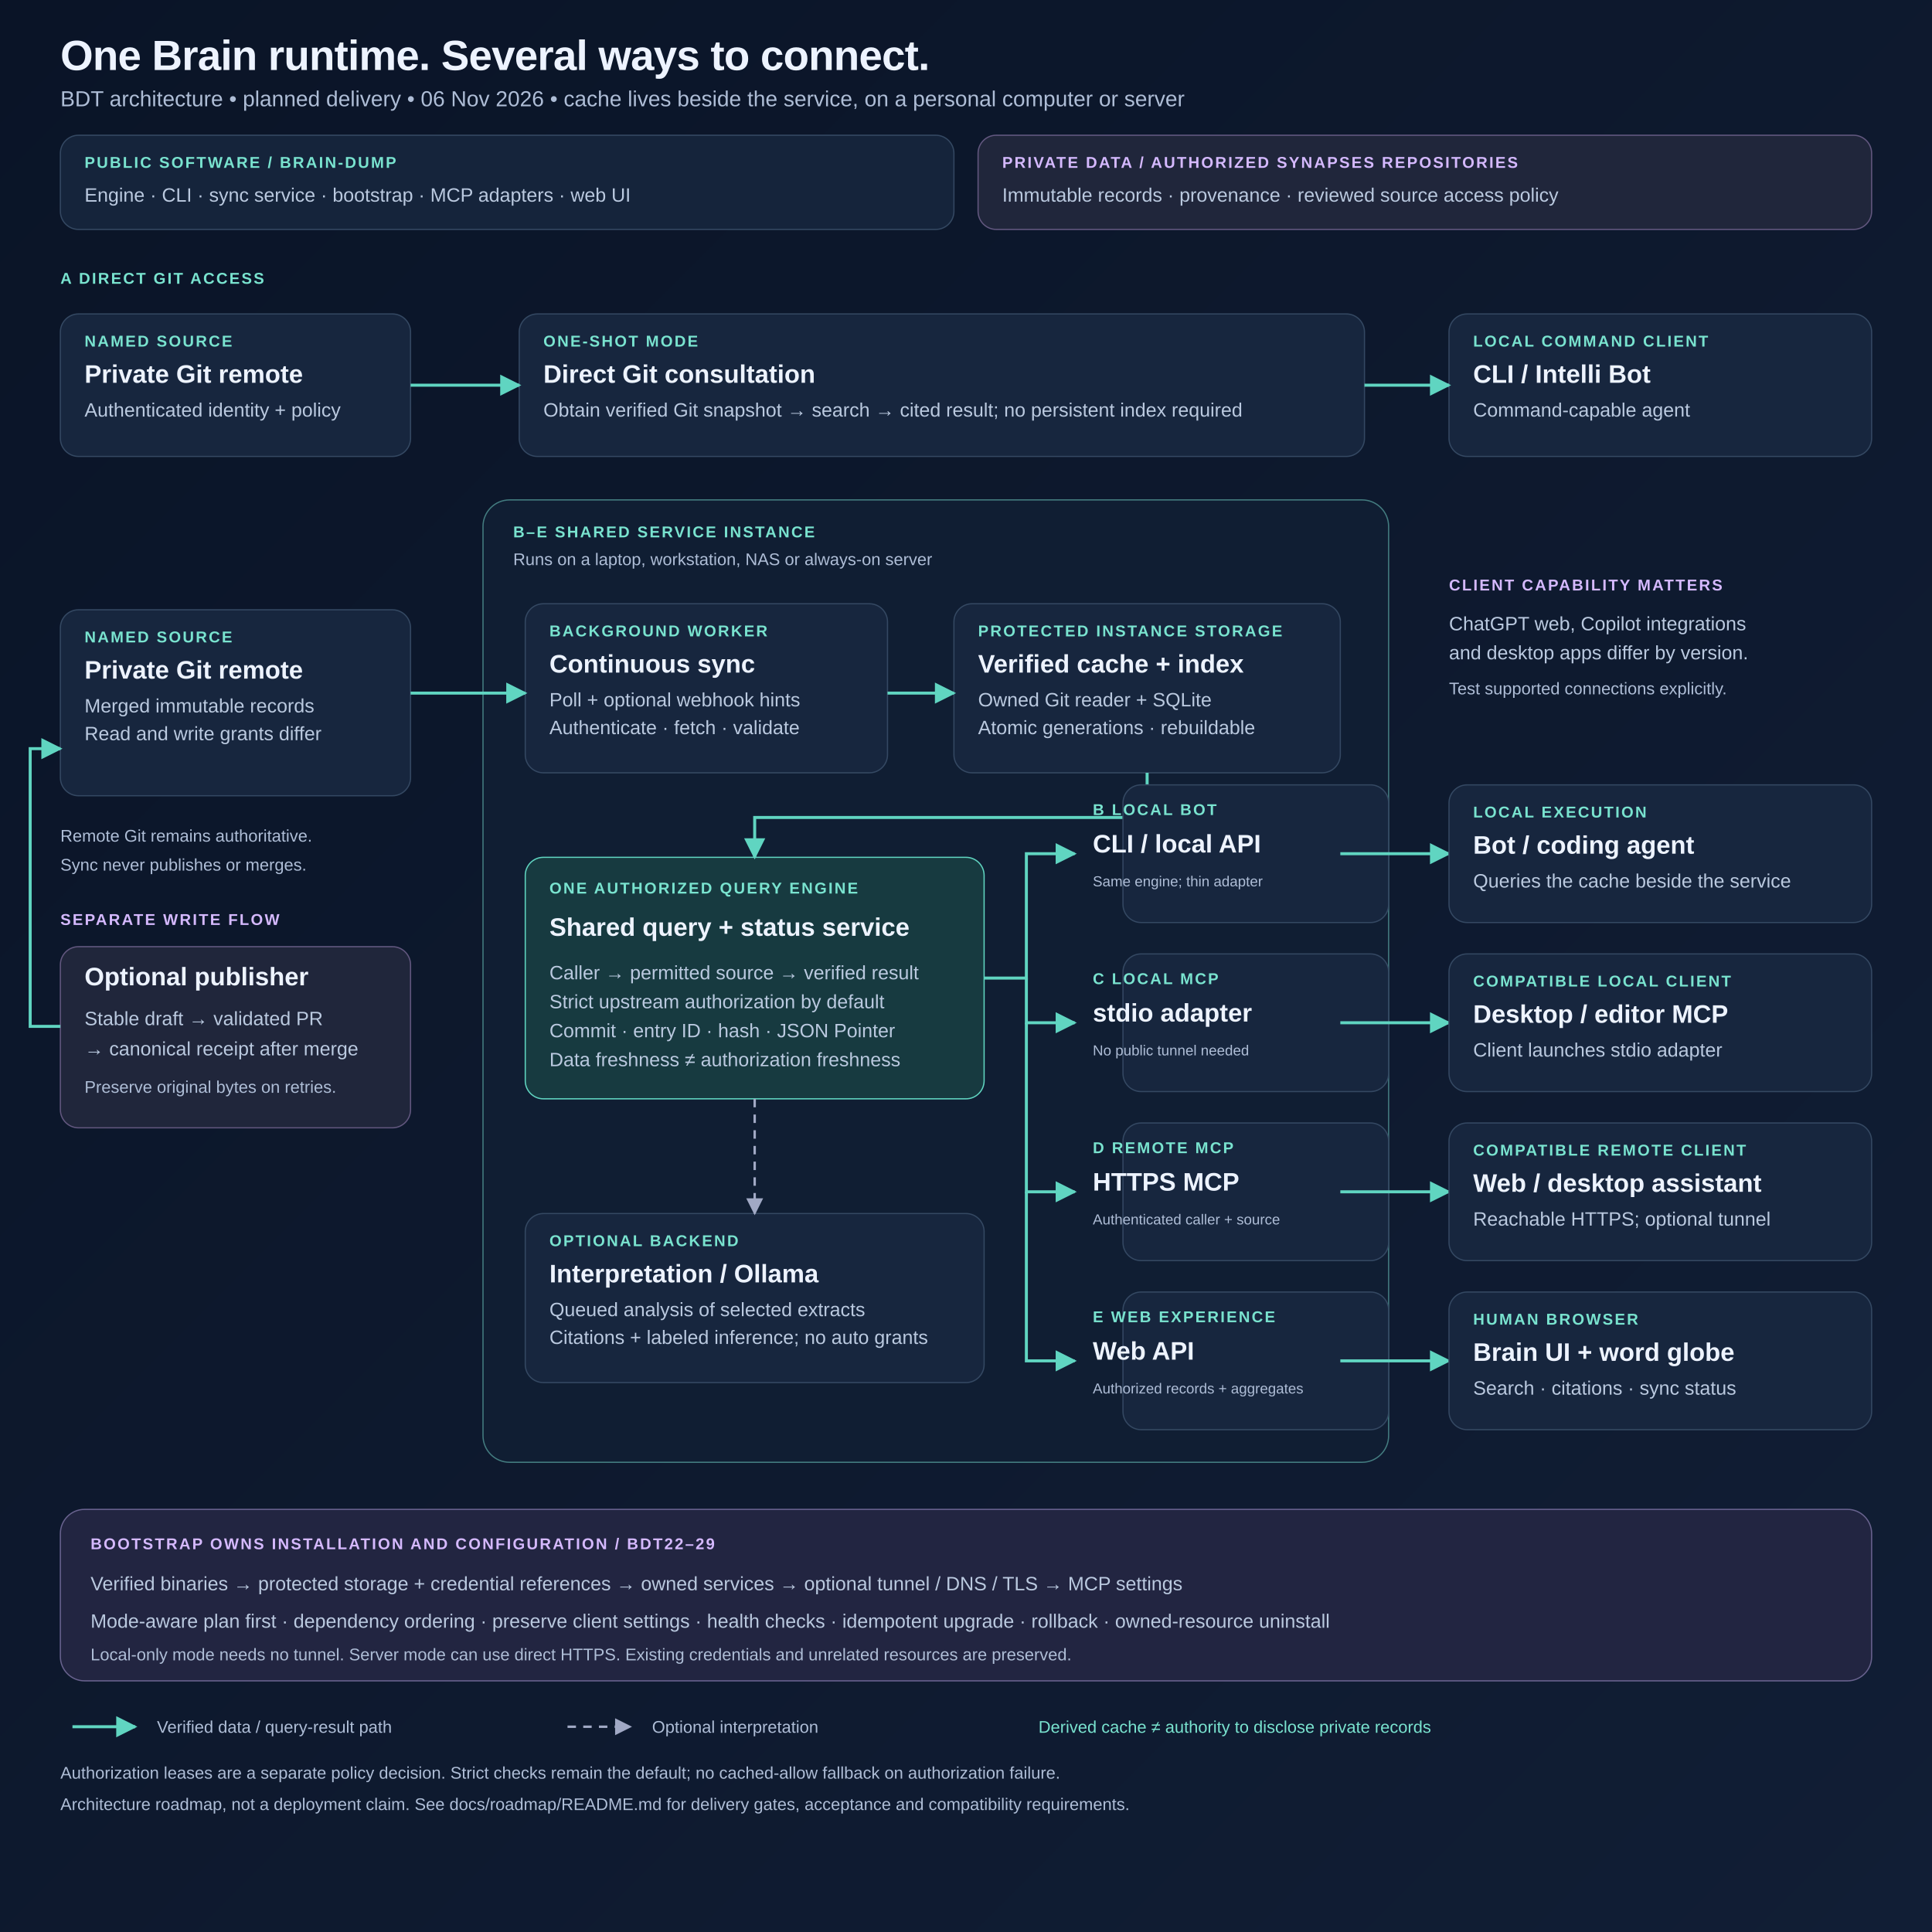
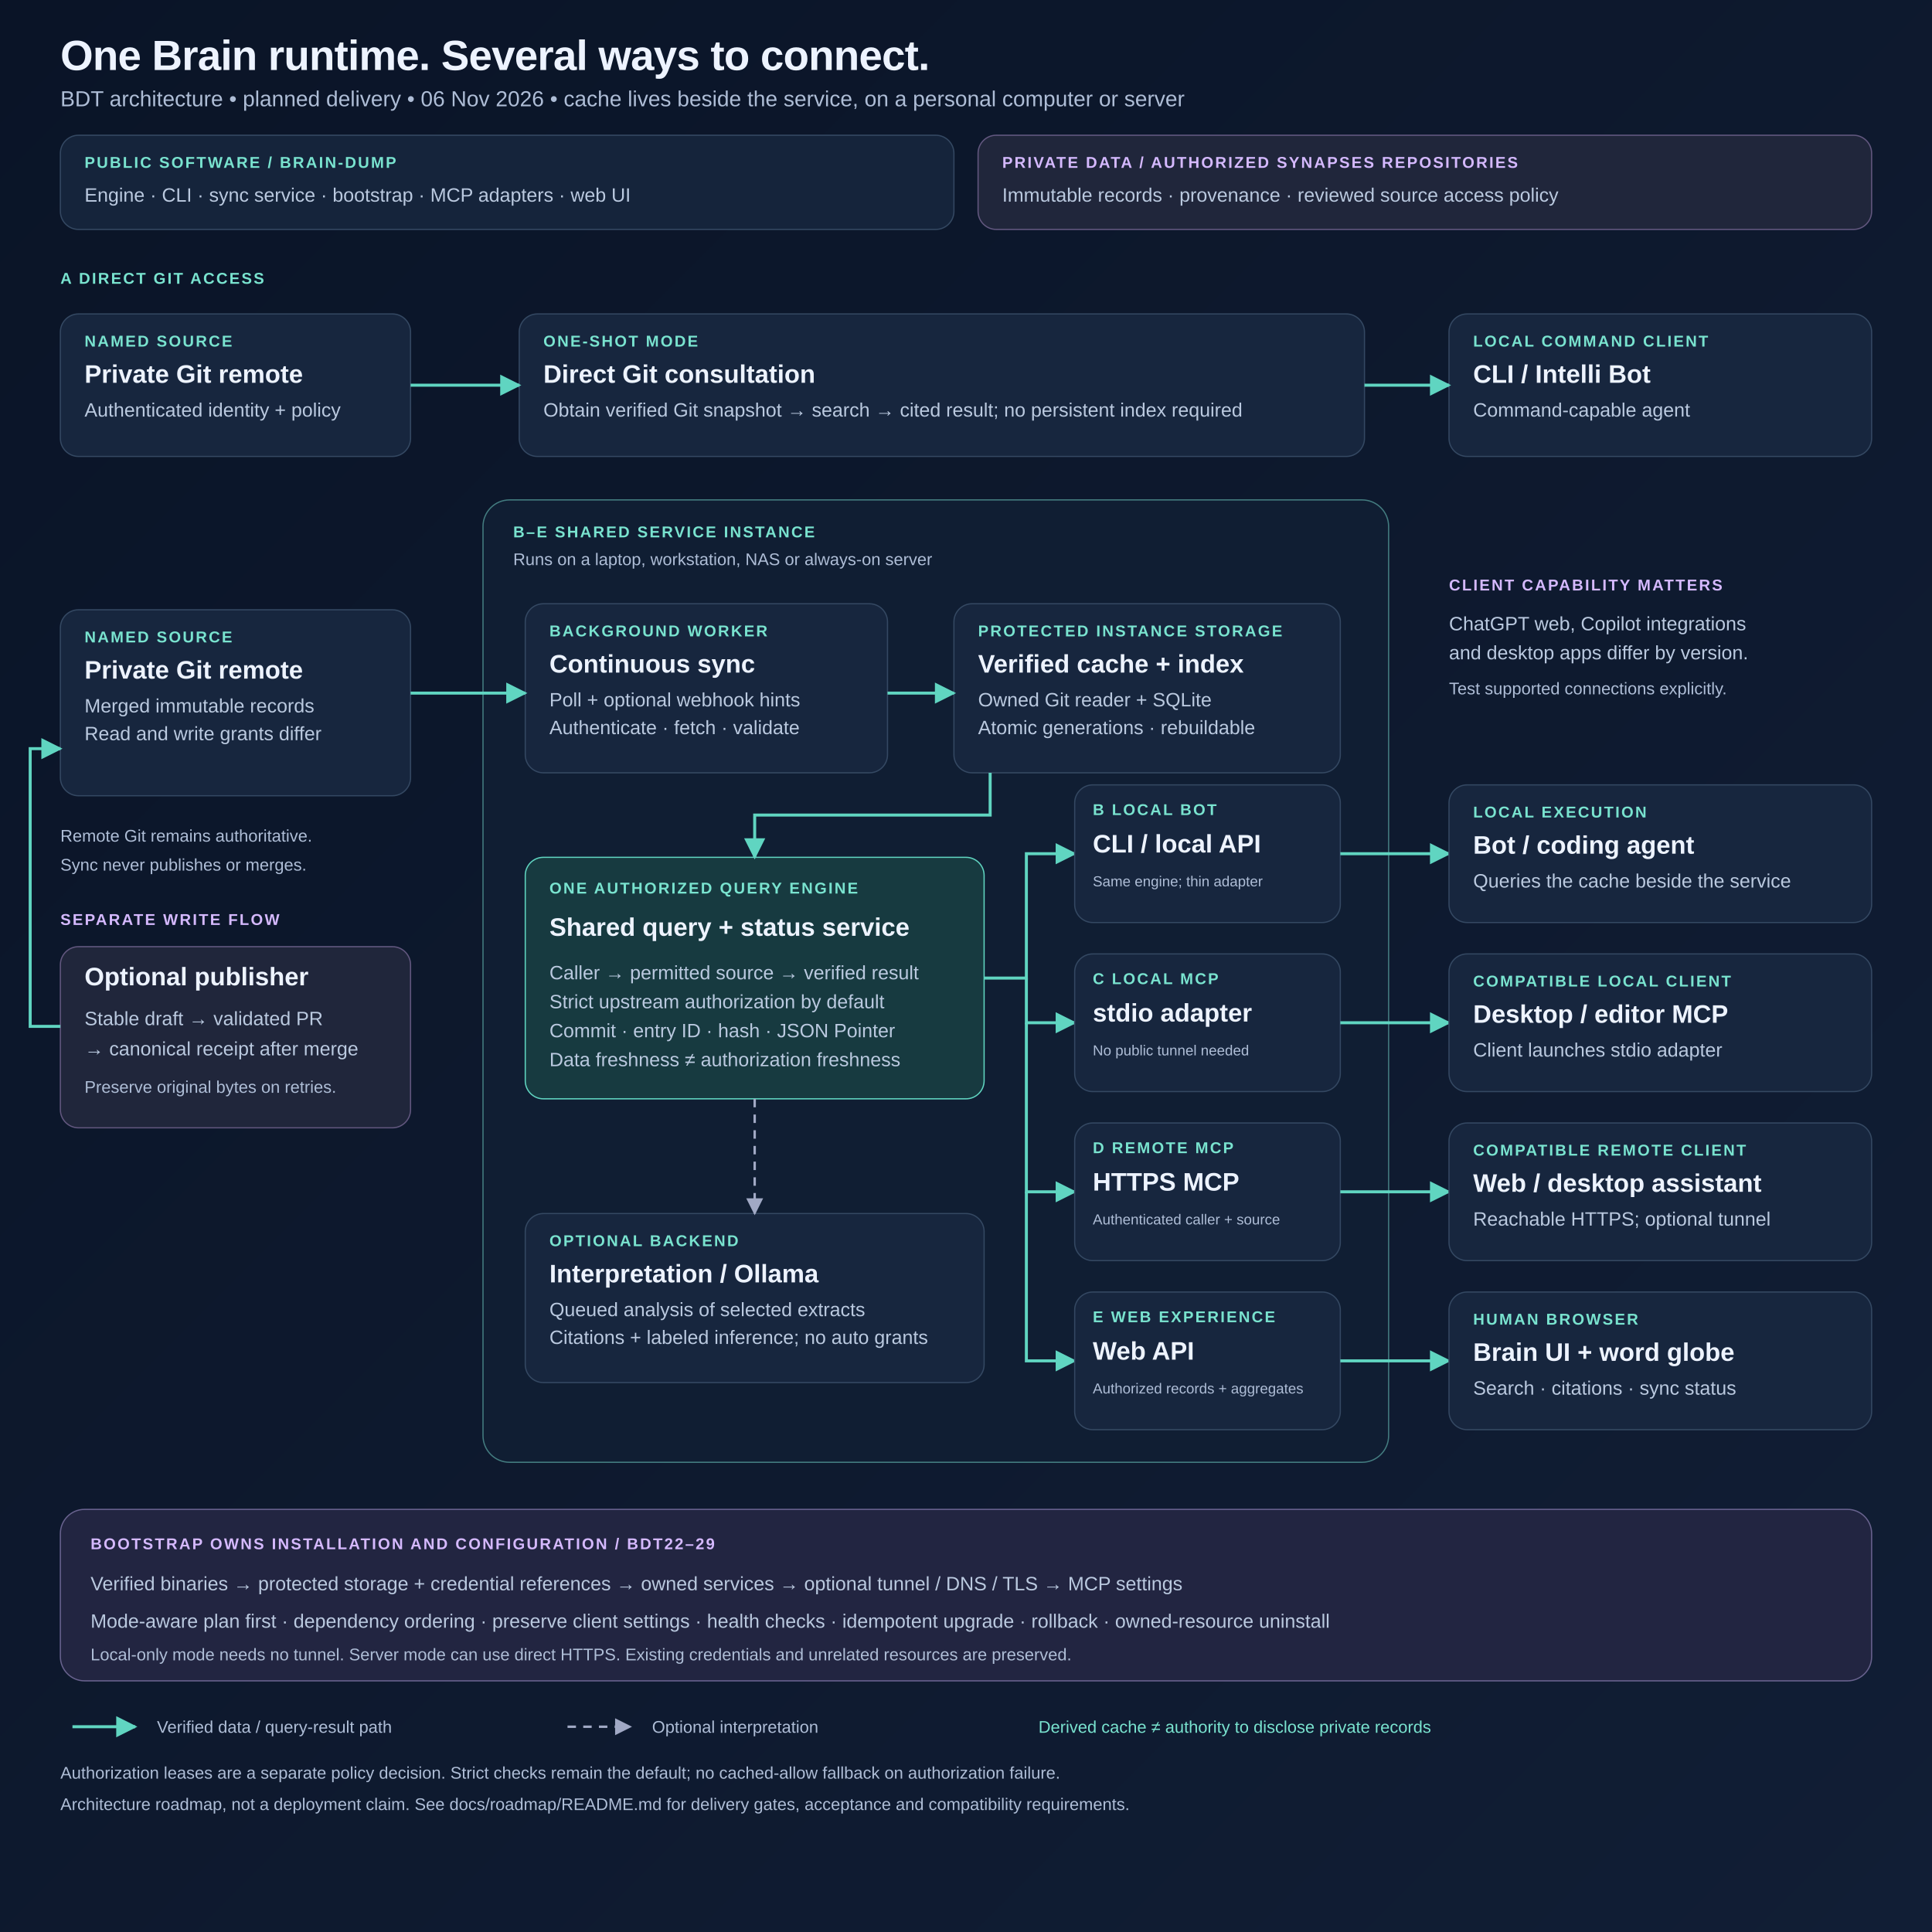
<svg xmlns="http://www.w3.org/2000/svg" width="1600" height="1600" viewBox="0 0 1600 1600" role="img" aria-labelledby="title desc">
  <defs>
    <linearGradient id="bg" x2="1" y2="1">
      <stop stop-color="#0a1427" />
      <stop offset="1" stop-color="#111e35" />
    </linearGradient>
    <marker id="arrow" viewBox="0 0 10 10" refX="9" refY="5" markerWidth="7" markerHeight="7" orient="auto-start-reverse">
      <path d="M0 0 10 5 0 10Z" fill="#60d5c1" />
    </marker>
    <marker id="muted" viewBox="0 0 10 10" refX="9" refY="5" markerWidth="7" markerHeight="7" orient="auto">
      <path d="M0 0 10 5 0 10Z" fill="#a1a9c5" />
    </marker>
    <style>
    text {font-family:Arial,Helvetica,sans-serif;fill:#edf3ff}
    .title {font-size:35px;font-weight:700;letter-spacing:-.5px}
    .sub {font-size:18px;fill:#aebdd6}
    .label {font-size:13px;font-weight:700;letter-spacing:1.4px;fill:#79e3cf}
    .head {font-size:21px;font-weight:700}
    .body {font-size:16px;fill:#bac9df}
    .small {font-size:14px;fill:#aebdd6}
    .edge {fill:none;stroke:#60d5c1;stroke-width:2.5;marker-end:url(#arrow)}
    .optional {fill:none;stroke:#a1a9c5;stroke-width:2;stroke-dasharray:7 6;marker-end:url(#muted)}
  </style>
  </defs>
  <rect width="1600" height="1600" fill="url(#bg)" />
  <text x="50" y="58" class="title">One Brain runtime. Several ways to connect.</text>
  <text x="50" y="88" class="sub">BDT architecture • planned delivery • 06 Nov 2026 • cache lives beside the service, on a personal computer or server</text>
  <rect x="50" y="112" width="740" height="78" rx="15" fill="#15243b" stroke="#344862" />
  <text x="70" y="139" class="label">PUBLIC SOFTWARE  /  BRAIN-DUMP</text>
  <text x="70" y="167" class="body">Engine · CLI · sync service · bootstrap · MCP adapters · web UI</text>
  <rect x="810" y="112" width="740" height="78" rx="15" fill="#20263b" stroke="#62577f" />
  <text x="830" y="139" class="label" style="fill:#d5b9ff">PRIVATE DATA  /  AUTHORIZED SYNAPSES REPOSITORIES</text>
  <text x="830" y="167" class="body">Immutable records · provenance · reviewed source access policy</text>
  <text x="50" y="235" class="label">A  DIRECT GIT ACCESS</text>
  <rect x="50" y="260" width="290" height="118" rx="15" fill="#17263e" stroke="#344862" />
  <text x="70" y="287" class="label" style="fill:#79e3cf">NAMED SOURCE</text>
  <text x="70" y="317" class="head">Private Git remote</text>
  <text x="70" y="345" class="body">Authenticated identity + policy</text>
  <rect x="430" y="260" width="700" height="118" rx="15" fill="#17263e" stroke="#344862" />
  <text x="450" y="287" class="label" style="fill:#79e3cf">ONE-SHOT MODE</text>
  <text x="450" y="317" class="head">Direct Git consultation</text>
  <text x="450" y="345" class="body">Obtain verified Git snapshot → search → cited result; no persistent index required</text>
  <rect x="1200" y="260" width="350" height="118" rx="15" fill="#17263e" stroke="#344862" />
  <text x="1220" y="287" class="label" style="fill:#79e3cf">LOCAL COMMAND CLIENT</text>
  <text x="1220" y="317" class="head">CLI / Intelli Bot</text>
  <text x="1220" y="345" class="body">Command-capable agent</text>
  <path d="M340 319 H430" class="edge" />
  <path d="M1130 319 H1200" class="edge" />
  <rect x="400" y="414" width="750" height="797" rx="22" fill="#101e33" stroke="#437c80" />
  <text x="425" y="445" class="label">B–E  SHARED SERVICE INSTANCE</text>
  <text x="425" y="468" class="small">Runs on a laptop, workstation, NAS or always-on server</text>
  <rect x="50" y="505" width="290" height="154" rx="15" fill="#17263e" stroke="#344862" />
  <text x="70" y="532" class="label" style="fill:#79e3cf">NAMED SOURCE</text>
  <text x="70" y="562" class="head">Private Git remote</text>
  <text x="70" y="590" class="body">Merged immutable records</text>
  <text x="70" y="613" class="body">Read and write grants differ</text>
  <rect x="435" y="500" width="300" height="140" rx="15" fill="#17263e" stroke="#344862" />
  <text x="455" y="527" class="label" style="fill:#79e3cf">BACKGROUND WORKER</text>
  <text x="455" y="557" class="head">Continuous sync</text>
  <text x="455" y="585" class="body">Poll + optional webhook hints</text>
  <text x="455" y="608" class="body">Authenticate · fetch · validate</text>
  <rect x="790" y="500" width="320" height="140" rx="15" fill="#17263e" stroke="#344862" />
  <text x="810" y="527" class="label" style="fill:#79e3cf">PROTECTED INSTANCE STORAGE</text>
  <text x="810" y="557" class="head">Verified cache + index</text>
  <text x="810" y="585" class="body">Owned Git reader + SQLite</text>
  <text x="810" y="608" class="body">Atomic generations · rebuildable</text>
  <path d="M340 574 H435" class="edge" />
  <path d="M735 574 H790" class="edge" />
  <text x="50" y="697" class="small">Remote Git remains authoritative.</text>
  <text x="50" y="721" class="small">Sync never publishes or merges.</text>
  <text x="50" y="766" class="label" style="fill:#d5b9ff">SEPARATE WRITE FLOW</text>
  <rect x="50" y="784" width="290" height="150" rx="15" fill="#20263b" stroke="#62577f" />
  <text x="70" y="816" class="head">Optional publisher</text>
  <text x="70" y="849" class="body">Stable draft → validated PR</text>
  <text x="70" y="874" class="body">→ canonical receipt after merge</text>
  <text x="70" y="905" class="small">Preserve original bytes on retries.</text>
  <path d="M50 850 H25 V620 H50" class="edge" />
  <rect x="435" y="710" width="380" height="200" rx="15" fill="#173a40" stroke="#60d5c1" />
  <text x="455" y="740" class="label">ONE AUTHORIZED QUERY ENGINE</text>
  <text x="455" y="775" class="head">Shared query + status service</text>
  <text x="455" y="811" class="body">Caller → permitted source → verified result</text>
  <text x="455" y="835" class="body">Strict upstream authorization by default</text>
  <text x="455" y="859" class="body">Commit · entry ID · hash · JSON Pointer</text>
  <text x="455" y="883" class="body">Data freshness ≠ authorization freshness</text>
-   <path d="M950 640 V677 H625 V710" class="edge" />
+   <path d="M820 640 V675 H625 V710" class="edge" />
  <path d="M815 810 H850 V707 H890" class="edge" />
  <path d="M850 810 V847 H890" class="edge" />
  <path d="M850 847 V987 H890" class="edge" />
  <path d="M850 987 V1127 H890" class="edge" />
-   <rect x="930" y="650" width="220" height="114" rx="15" fill="#17263e" stroke="#344862" />
+   <rect x="890" y="650" width="220" height="114" rx="15" fill="#17263e" stroke="#344862" />
  <text x="905" y="675" class="label">B  LOCAL BOT</text>
  <text x="905" y="706" class="head">CLI / local API</text>
  <text x="905" y="734" class="small" style="font-size:12px">Same engine; thin adapter</text>
  <path d="M1110 707 H1200" class="edge" />
-   <rect x="930" y="790" width="220" height="114" rx="15" fill="#17263e" stroke="#344862" />
+   <rect x="890" y="790" width="220" height="114" rx="15" fill="#17263e" stroke="#344862" />
  <text x="905" y="815" class="label">C  LOCAL MCP</text>
  <text x="905" y="846" class="head">stdio adapter</text>
  <text x="905" y="874" class="small" style="font-size:12px">No public tunnel needed</text>
  <path d="M1110 847 H1200" class="edge" />
-   <rect x="930" y="930" width="220" height="114" rx="15" fill="#17263e" stroke="#344862" />
+   <rect x="890" y="930" width="220" height="114" rx="15" fill="#17263e" stroke="#344862" />
  <text x="905" y="955" class="label">D  REMOTE MCP</text>
  <text x="905" y="986" class="head">HTTPS MCP</text>
  <text x="905" y="1014" class="small" style="font-size:12px">Authenticated caller + source</text>
  <path d="M1110 987 H1200" class="edge" />
-   <rect x="930" y="1070" width="220" height="114" rx="15" fill="#17263e" stroke="#344862" />
+   <rect x="890" y="1070" width="220" height="114" rx="15" fill="#17263e" stroke="#344862" />
  <text x="905" y="1095" class="label">E  WEB EXPERIENCE</text>
  <text x="905" y="1126" class="head">Web API</text>
  <text x="905" y="1154" class="small" style="font-size:12px">Authorized records + aggregates</text>
  <path d="M1110 1127 H1200" class="edge" />
  <rect x="1200" y="650" width="350" height="114" rx="15" fill="#17263e" stroke="#344862" />
  <text x="1220" y="677" class="label" style="fill:#79e3cf">LOCAL EXECUTION</text>
  <text x="1220" y="707" class="head">Bot / coding agent</text>
  <text x="1220" y="735" class="body">Queries the cache beside the service</text>
  <rect x="1200" y="790" width="350" height="114" rx="15" fill="#17263e" stroke="#344862" />
  <text x="1220" y="817" class="label" style="fill:#79e3cf">COMPATIBLE LOCAL CLIENT</text>
  <text x="1220" y="847" class="head">Desktop / editor MCP</text>
  <text x="1220" y="875" class="body">Client launches stdio adapter</text>
  <rect x="1200" y="930" width="350" height="114" rx="15" fill="#17263e" stroke="#344862" />
  <text x="1220" y="957" class="label" style="fill:#79e3cf">COMPATIBLE REMOTE CLIENT</text>
  <text x="1220" y="987" class="head">Web / desktop assistant</text>
  <text x="1220" y="1015" class="body">Reachable HTTPS; optional tunnel</text>
  <rect x="1200" y="1070" width="350" height="114" rx="15" fill="#17263e" stroke="#344862" />
  <text x="1220" y="1097" class="label" style="fill:#79e3cf">HUMAN BROWSER</text>
  <text x="1220" y="1127" class="head">Brain UI + word globe</text>
  <text x="1220" y="1155" class="body">Search · citations · sync status</text>
  <text x="1200" y="489" class="label" style="fill:#d5b9ff">CLIENT CAPABILITY MATTERS</text>
  <text x="1200" y="522" class="body">ChatGPT web, Copilot integrations</text>
  <text x="1200" y="546" class="body">and desktop apps differ by version.</text>
  <text x="1200" y="575" class="small">Test supported connections explicitly.</text>
  <rect x="435" y="1005" width="380" height="140" rx="15" fill="#17263e" stroke="#344862" />
  <text x="455" y="1032" class="label" style="fill:#79e3cf">OPTIONAL BACKEND</text>
  <text x="455" y="1062" class="head">Interpretation / Ollama</text>
  <text x="455" y="1090" class="body">Queued analysis of selected extracts</text>
  <text x="455" y="1113" class="body">Citations + labeled inference; no auto grants</text>
  <path d="M625 910 V1005" class="optional" />
  <rect x="50" y="1250" width="1500" height="142" rx="20" fill="#222541" stroke="#68628e" />
  <text x="75" y="1283" class="label" style="fill:#d5b9ff">BOOTSTRAP OWNS INSTALLATION AND CONFIGURATION  /  BDT22–29</text>
  <text x="75" y="1317" class="body">Verified binaries → protected storage + credential references → owned services → optional tunnel / DNS / TLS → MCP settings</text>
  <text x="75" y="1348" class="body">Mode-aware plan first · dependency ordering · preserve client settings · health checks · idempotent upgrade · rollback · owned-resource uninstall</text>
  <text x="75" y="1375" class="small">Local-only mode needs no tunnel. Server mode can use direct HTTPS. Existing credentials and unrelated resources are preserved.</text>
  <path d="M60 1430 H112" class="edge" />
  <text x="130" y="1435" class="small">Verified data / query-result path</text>
  <path d="M470 1430 H522" class="optional" />
  <text x="540" y="1435" class="small">Optional interpretation</text>
  <text x="860" y="1435" class="small" style="fill:#79e3cf">Derived cache ≠ authority to disclose private records</text>
  <text x="50" y="1473" class="small">Authorization leases are a separate policy decision. Strict checks remain the default; no cached-allow fallback on authorization failure.</text>
  <text x="50" y="1499" class="small">Architecture roadmap, not a deployment claim. See docs/roadmap/README.md for delivery gates, acceptance and compatibility requirements.</text>
</svg>
